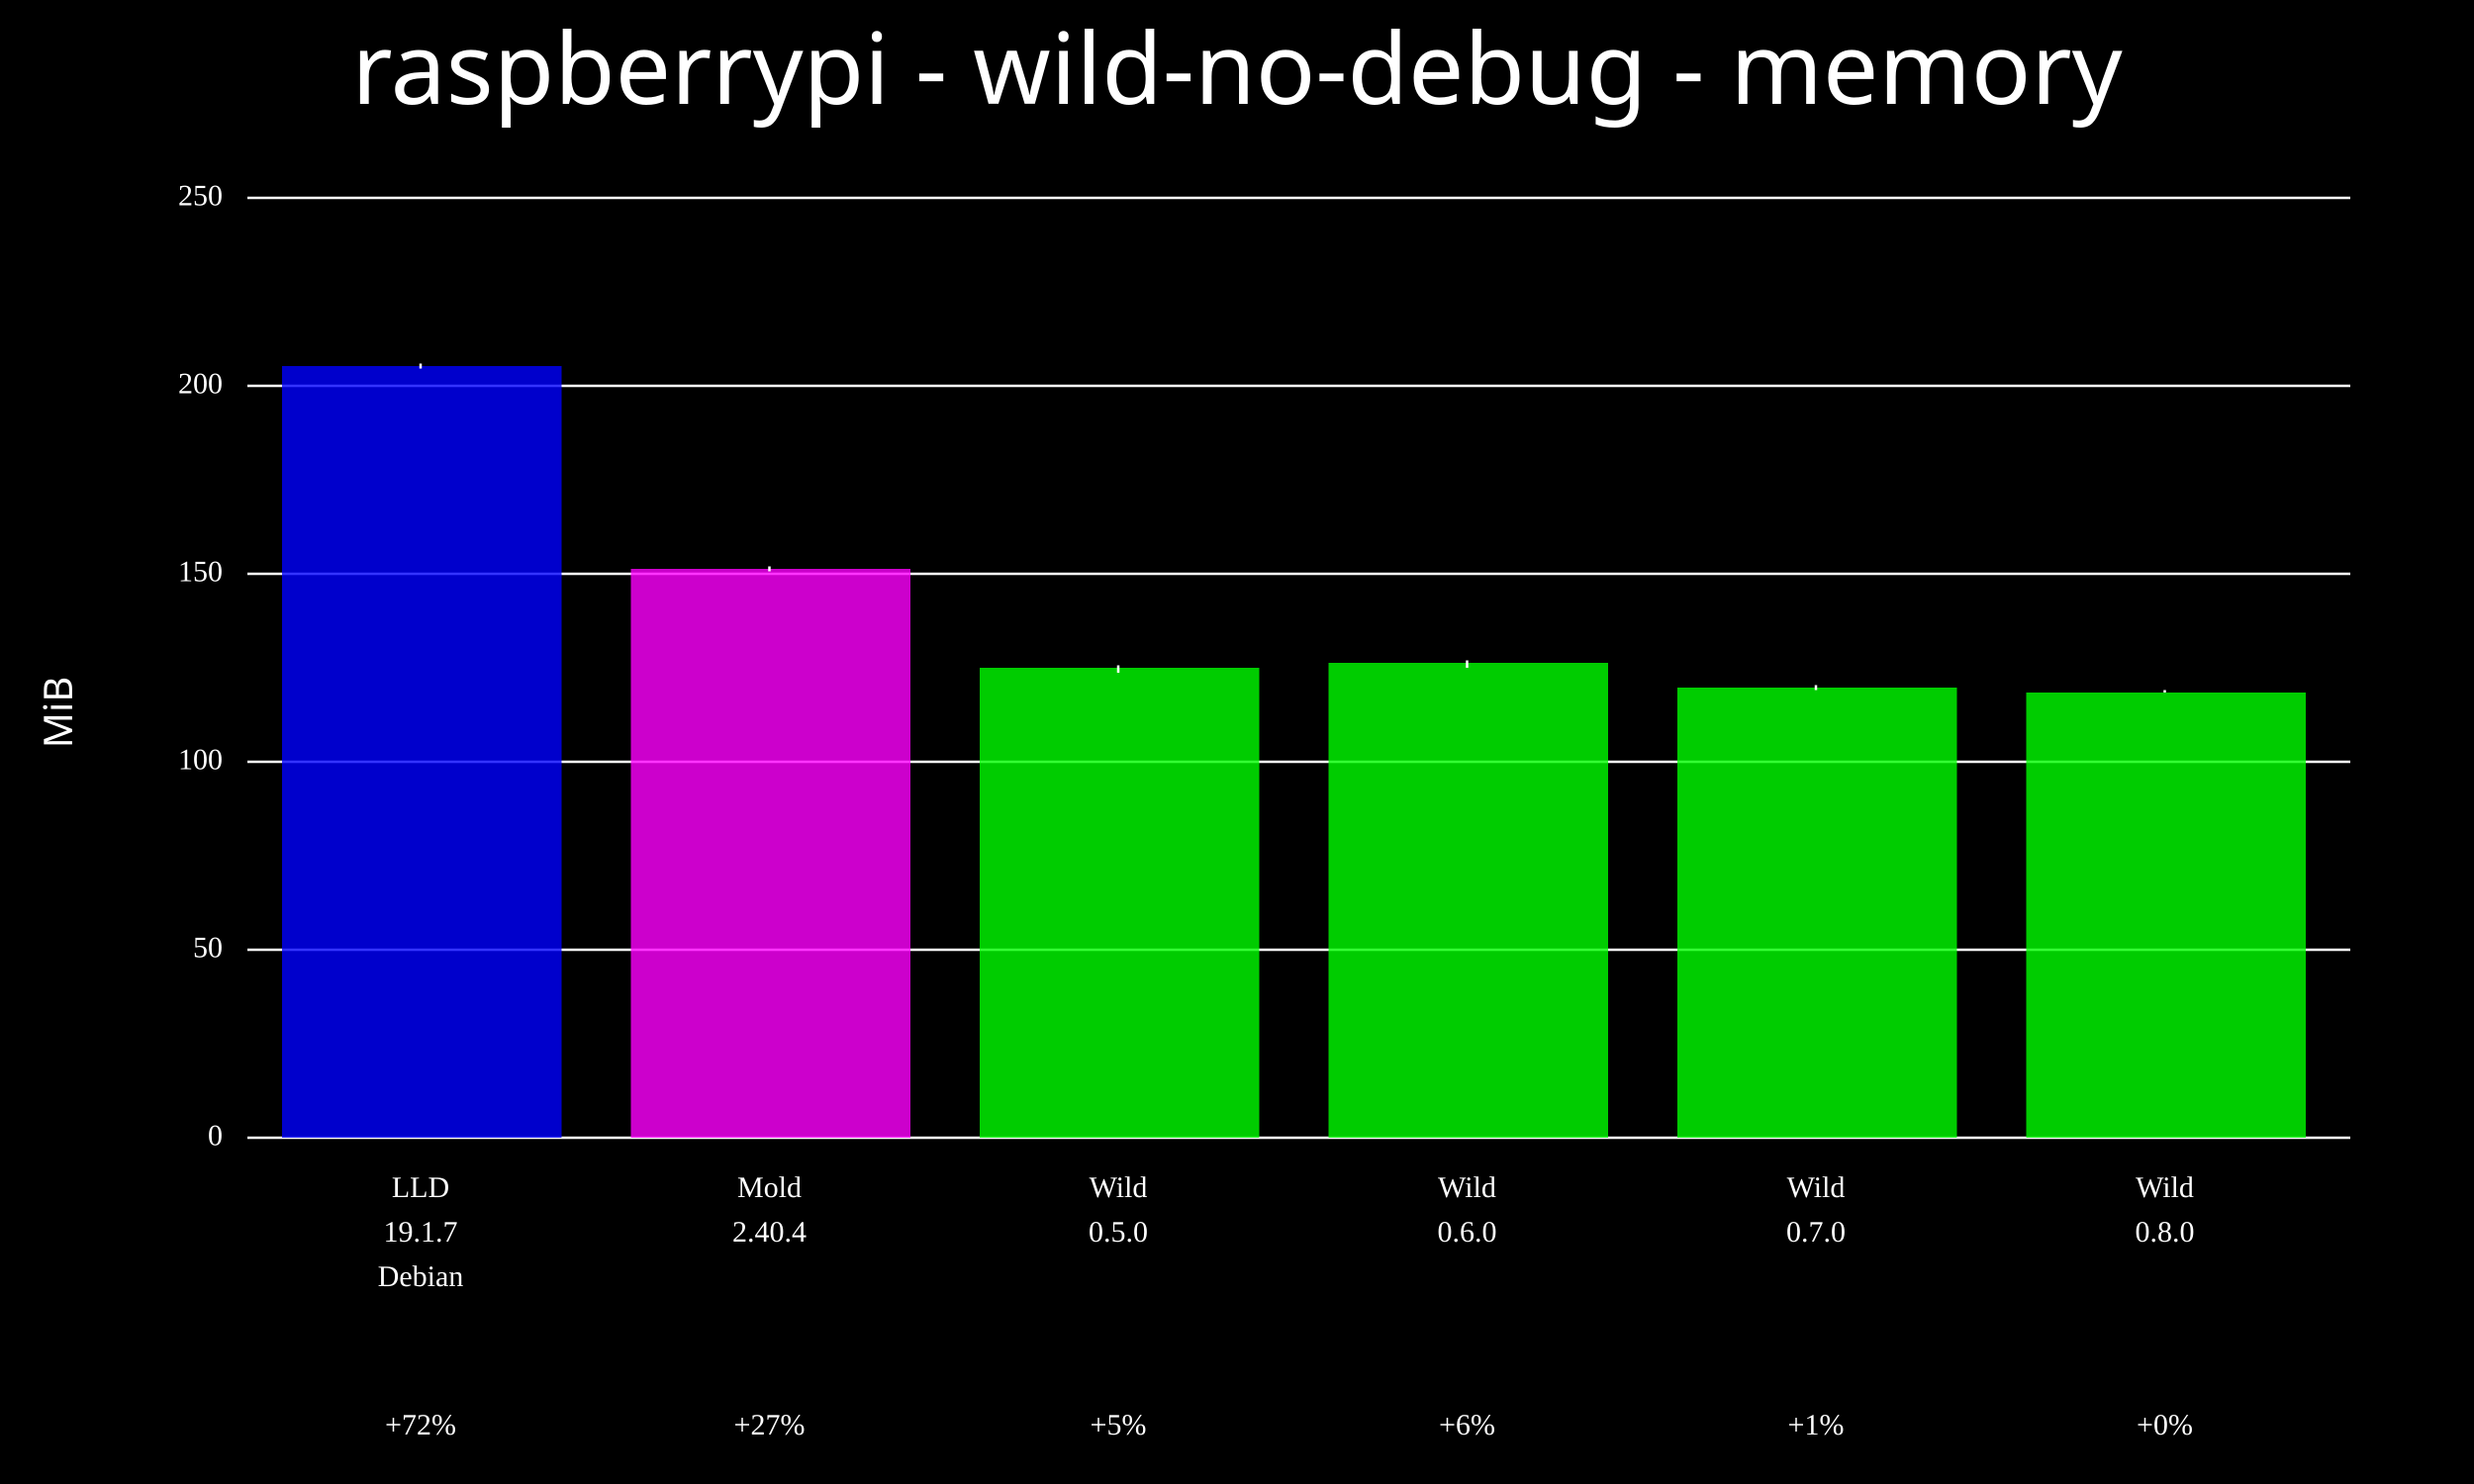
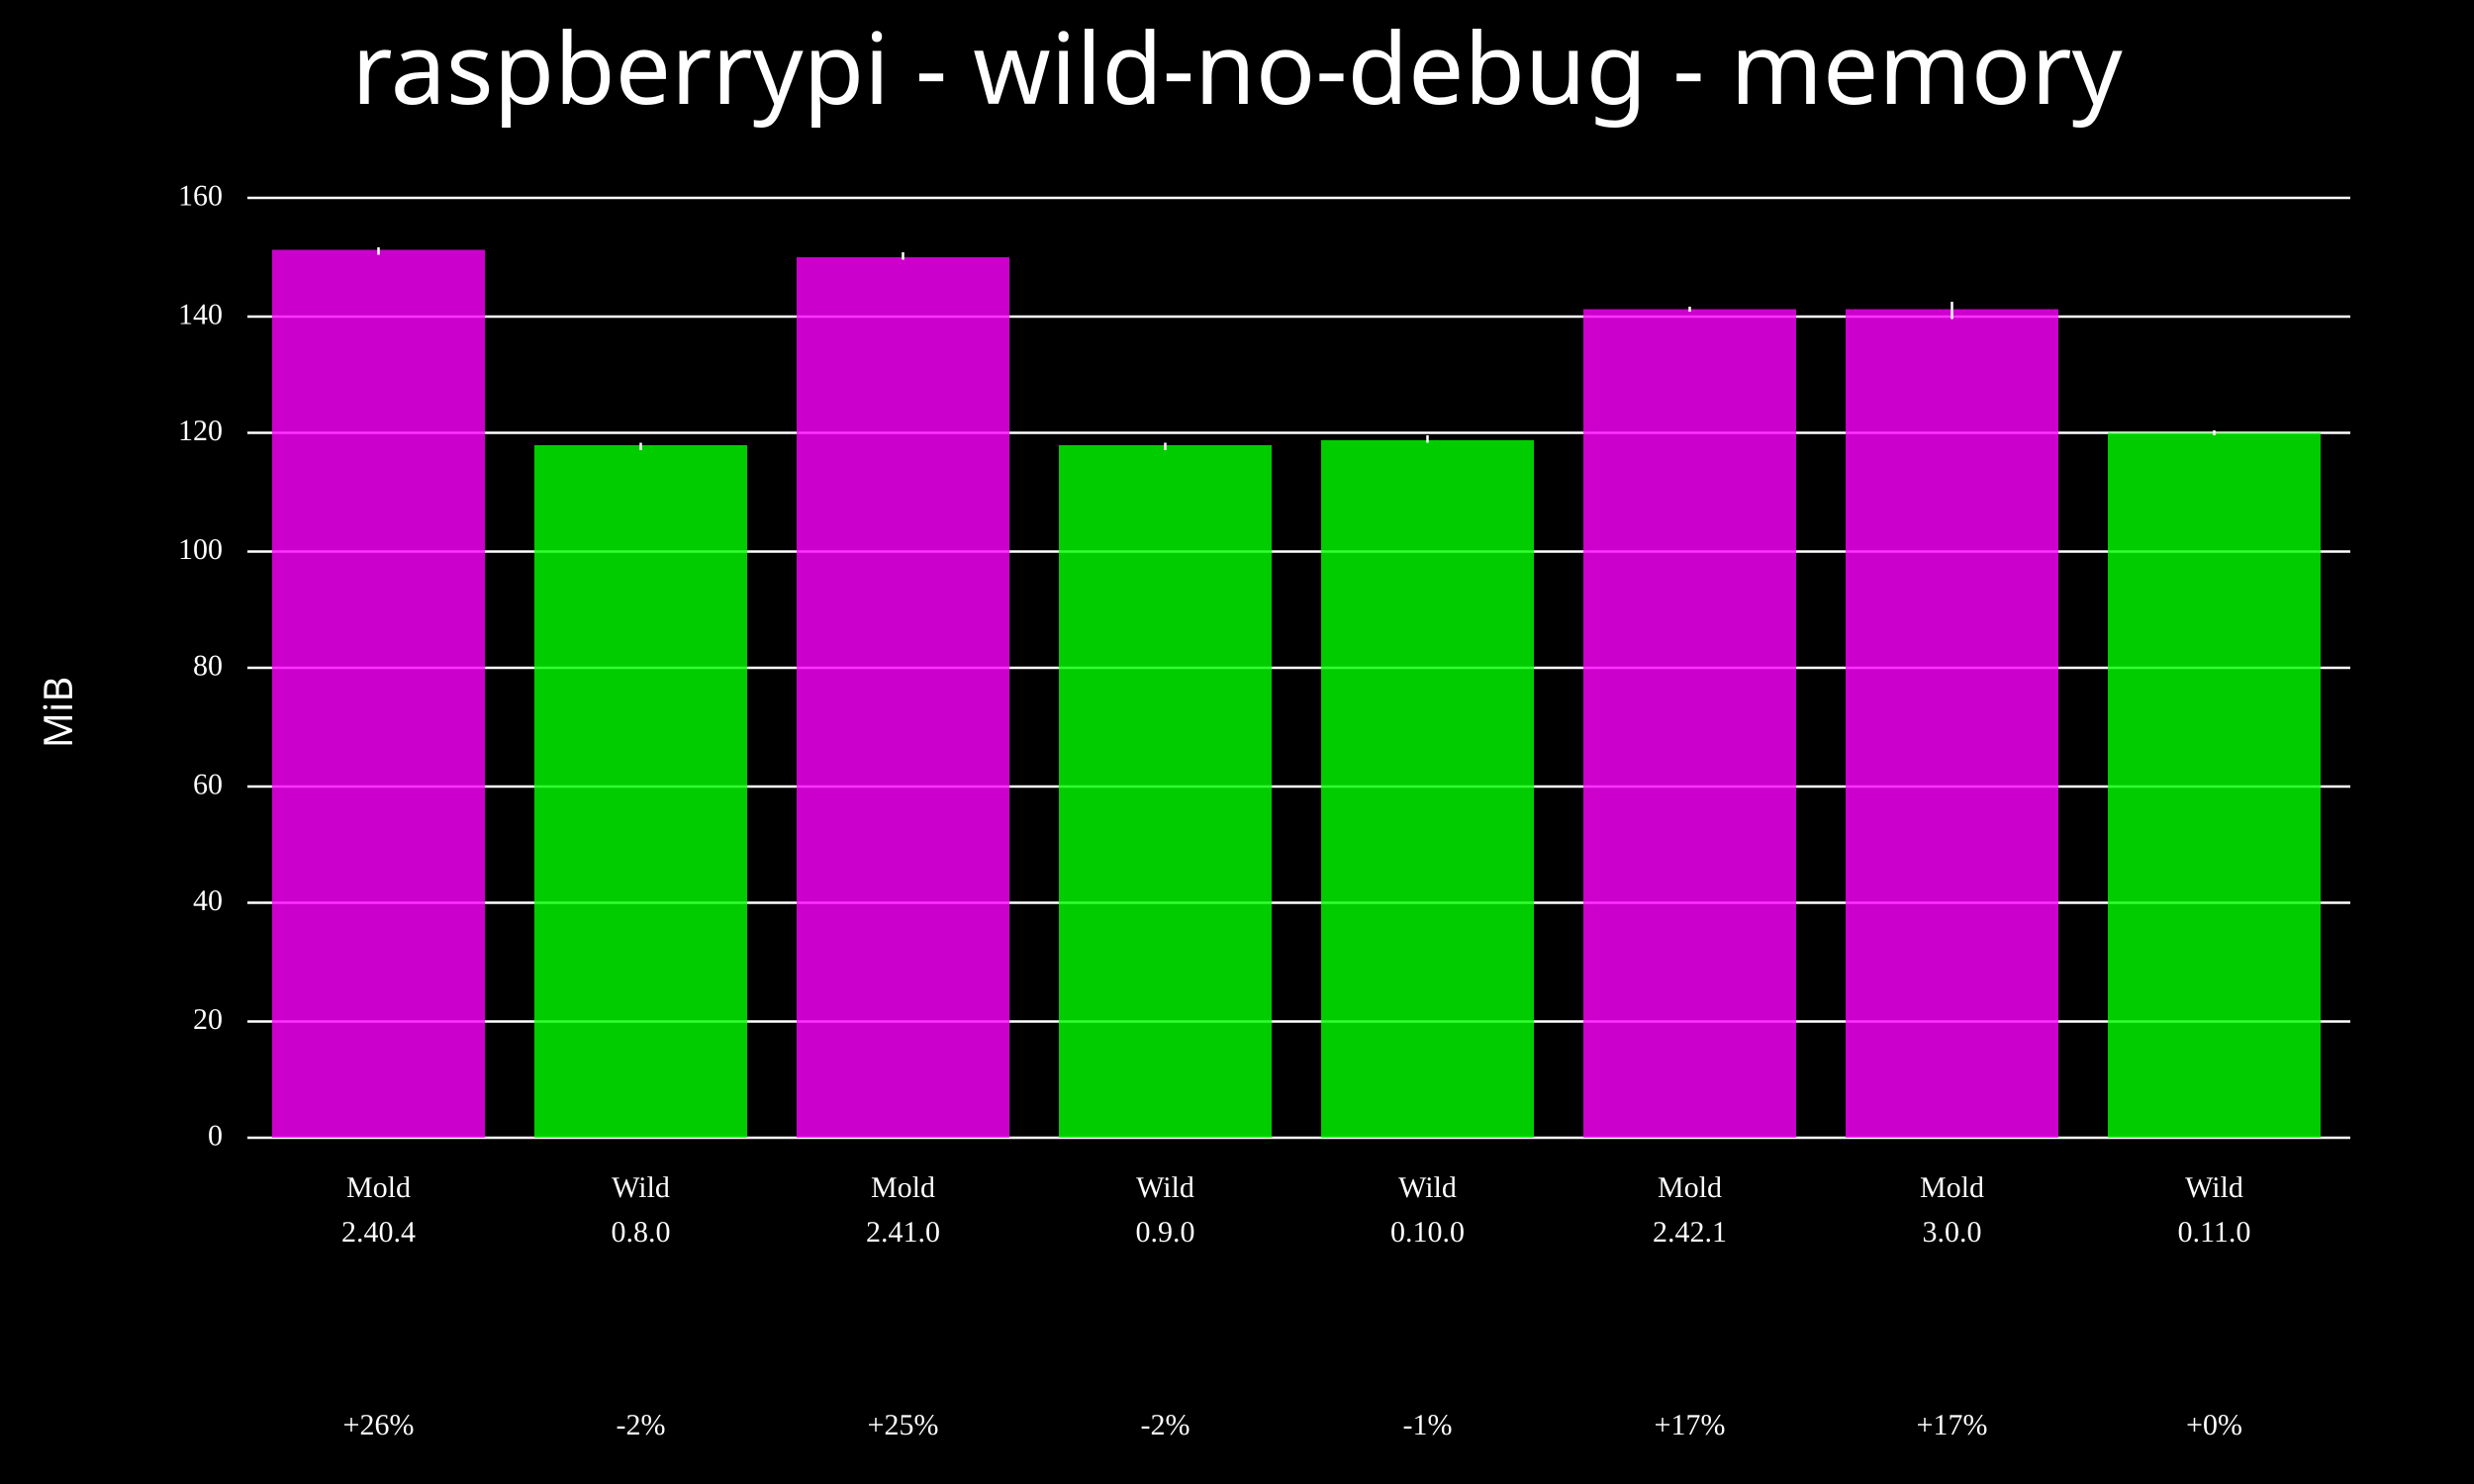
<svg xmlns="http://www.w3.org/2000/svg" width="1000" height="600" viewBox="0 0 1000 600">
  <rect x="0" y="0" width="1000" height="600" fill="#000000" />
  <text x="500" y="10" dy="0.8em" text-anchor="middle" font-family="sans-serif" font-size="40" fill="#FFFFFF">
raspberrypi - wild-no-debug - memory</text>
  <text x="5" y="300" dy="0.76em" text-anchor="middle" font-family="sans-serif" font-size="16" fill="#FFFFFF" transform="rotate(270, 5, 288)">MiB</text>
  <line x1="100" y1="460" x2="950" y2="460" stroke="#FFFFFF" />
  <text x="90" y="460" dy="0.5ex" text-anchor="end" fill="#FFFFFF">0</text>
-   <line x1="100" y1="384" x2="950" y2="384" stroke="#FFFFFF" />
-   <text x="90" y="384" dy="0.5ex" text-anchor="end" fill="#FFFFFF">50</text>
-   <line x1="100" y1="308" x2="950" y2="308" stroke="#FFFFFF" />
-   <text x="90" y="308" dy="0.5ex" text-anchor="end" fill="#FFFFFF">100</text>
-   <line x1="100" y1="232" x2="950" y2="232" stroke="#FFFFFF" />
-   <text x="90" y="232" dy="0.5ex" text-anchor="end" fill="#FFFFFF">150</text>
-   <line x1="100" y1="156" x2="950" y2="156" stroke="#FFFFFF" />
-   <text x="90" y="156" dy="0.5ex" text-anchor="end" fill="#FFFFFF">200</text>
+   <line x1="100" y1="413" x2="950" y2="413" stroke="#FFFFFF" />
+   <text x="90" y="413" dy="0.5ex" text-anchor="end" fill="#FFFFFF">20</text>
+   <line x1="100" y1="365" x2="950" y2="365" stroke="#FFFFFF" />
+   <text x="90" y="365" dy="0.5ex" text-anchor="end" fill="#FFFFFF">40</text>
+   <line x1="100" y1="318" x2="950" y2="318" stroke="#FFFFFF" />
+   <text x="90" y="318" dy="0.5ex" text-anchor="end" fill="#FFFFFF">60</text>
+   <line x1="100" y1="270" x2="950" y2="270" stroke="#FFFFFF" />
+   <text x="90" y="270" dy="0.5ex" text-anchor="end" fill="#FFFFFF">80</text>
+   <line x1="100" y1="223" x2="950" y2="223" stroke="#FFFFFF" />
+   <text x="90" y="223" dy="0.5ex" text-anchor="end" fill="#FFFFFF">100</text>
+   <line x1="100" y1="175" x2="950" y2="175" stroke="#FFFFFF" />
+   <text x="90" y="175" dy="0.5ex" text-anchor="end" fill="#FFFFFF">120</text>
+   <line x1="100" y1="128" x2="950" y2="128" stroke="#FFFFFF" />
+   <text x="90" y="128" dy="0.5ex" text-anchor="end" fill="#FFFFFF">140</text>
  <line x1="100" y1="80" x2="950" y2="80" stroke="#FFFFFF" />
-   <text x="90" y="80" dy="0.5ex" text-anchor="end" fill="#FFFFFF">250</text>
-   <rect fill="#0000FF" opacity="0.8" x="114" y="148" width="113" height="312" />
-   <line stroke="#FFFFFF" x1="170" y1="147" x2="170" y2="149" />
-   <text x="170" y="484" fill="#FFFFFF" text-anchor="middle">LLD</text>
-   <text x="170" y="502" fill="#FFFFFF" text-anchor="middle">19.1.7</text>
-   <text x="170" y="520" fill="#FFFFFF" text-anchor="middle">Debian</text>
-   <text x="170" y="580" fill="#FFFFFF" text-anchor="middle">+72%</text>
-   <rect fill="#FF00FF" opacity="0.8" x="255" y="230" width="113" height="230" />
-   <line stroke="#FFFFFF" x1="311" y1="229" x2="311" y2="231" />
-   <text x="311" y="484" fill="#FFFFFF" text-anchor="middle">Mold</text>
-   <text x="311" y="502" fill="#FFFFFF" text-anchor="middle">2.40.4</text>
-   <text x="311" y="580" fill="#FFFFFF" text-anchor="middle">+27%</text>
-   <rect fill="#00FF00" opacity="0.8" x="396" y="270" width="113" height="190" />
-   <line stroke="#FFFFFF" x1="452" y1="269" x2="452" y2="272" />
-   <text x="452" y="484" fill="#FFFFFF" text-anchor="middle">Wild</text>
-   <text x="452" y="502" fill="#FFFFFF" text-anchor="middle">0.5.0</text>
-   <text x="452" y="580" fill="#FFFFFF" text-anchor="middle">+5%</text>
-   <rect fill="#00FF00" opacity="0.8" x="537" y="268" width="113" height="192" />
-   <line stroke="#FFFFFF" x1="593" y1="267" x2="593" y2="270" />
-   <text x="593" y="484" fill="#FFFFFF" text-anchor="middle">Wild</text>
-   <text x="593" y="502" fill="#FFFFFF" text-anchor="middle">0.6.0</text>
-   <text x="593" y="580" fill="#FFFFFF" text-anchor="middle">+6%</text>
-   <rect fill="#00FF00" opacity="0.8" x="678" y="278" width="113" height="182" />
-   <line stroke="#FFFFFF" x1="734" y1="277" x2="734" y2="279" />
-   <text x="734" y="484" fill="#FFFFFF" text-anchor="middle">Wild</text>
-   <text x="734" y="502" fill="#FFFFFF" text-anchor="middle">0.7.0</text>
-   <text x="734" y="580" fill="#FFFFFF" text-anchor="middle">+1%</text>
-   <rect fill="#00FF00" opacity="0.8" x="819" y="280" width="113" height="180" />
-   <line stroke="#FFFFFF" x1="875" y1="279" x2="875" y2="280" />
-   <text x="875" y="484" fill="#FFFFFF" text-anchor="middle">Wild</text>
-   <text x="875" y="502" fill="#FFFFFF" text-anchor="middle">0.8.0</text>
-   <text x="875" y="580" fill="#FFFFFF" text-anchor="middle">+0%</text>
+   <text x="90" y="80" dy="0.5ex" text-anchor="end" fill="#FFFFFF">160</text>
+   <rect fill="#FF00FF" opacity="0.8" x="110" y="101" width="86" height="359" />
+   <line stroke="#FFFFFF" x1="153" y1="100" x2="153" y2="103" />
+   <text x="153" y="484" fill="#FFFFFF" text-anchor="middle">Mold</text>
+   <text x="153" y="502" fill="#FFFFFF" text-anchor="middle">2.40.4</text>
+   <text x="153" y="580" fill="#FFFFFF" text-anchor="middle">+26%</text>
+   <rect fill="#00FF00" opacity="0.8" x="216" y="180" width="86" height="280" />
+   <line stroke="#FFFFFF" x1="259" y1="179" x2="259" y2="182" />
+   <text x="259" y="484" fill="#FFFFFF" text-anchor="middle">Wild</text>
+   <text x="259" y="502" fill="#FFFFFF" text-anchor="middle">0.8.0</text>
+   <text x="259" y="580" fill="#FFFFFF" text-anchor="middle">-2%</text>
+   <rect fill="#FF00FF" opacity="0.8" x="322" y="104" width="86" height="356" />
+   <line stroke="#FFFFFF" x1="365" y1="102" x2="365" y2="105" />
+   <text x="365" y="484" fill="#FFFFFF" text-anchor="middle">Mold</text>
+   <text x="365" y="502" fill="#FFFFFF" text-anchor="middle">2.41.0</text>
+   <text x="365" y="580" fill="#FFFFFF" text-anchor="middle">+25%</text>
+   <rect fill="#00FF00" opacity="0.8" x="428" y="180" width="86" height="280" />
+   <line stroke="#FFFFFF" x1="471" y1="179" x2="471" y2="182" />
+   <text x="471" y="484" fill="#FFFFFF" text-anchor="middle">Wild</text>
+   <text x="471" y="502" fill="#FFFFFF" text-anchor="middle">0.9.0</text>
+   <text x="471" y="580" fill="#FFFFFF" text-anchor="middle">-2%</text>
+   <rect fill="#00FF00" opacity="0.8" x="534" y="178" width="86" height="282" />
+   <line stroke="#FFFFFF" x1="577" y1="176" x2="577" y2="179" />
+   <text x="577" y="484" fill="#FFFFFF" text-anchor="middle">Wild</text>
+   <text x="577" y="502" fill="#FFFFFF" text-anchor="middle">0.10.0</text>
+   <text x="577" y="580" fill="#FFFFFF" text-anchor="middle">-1%</text>
+   <rect fill="#FF00FF" opacity="0.8" x="640" y="125" width="86" height="335" />
+   <line stroke="#FFFFFF" x1="683" y1="124" x2="683" y2="126" />
+   <text x="683" y="484" fill="#FFFFFF" text-anchor="middle">Mold</text>
+   <text x="683" y="502" fill="#FFFFFF" text-anchor="middle">2.42.1</text>
+   <text x="683" y="580" fill="#FFFFFF" text-anchor="middle">+17%</text>
+   <rect fill="#FF00FF" opacity="0.8" x="746" y="125" width="86" height="335" />
+   <line stroke="#FFFFFF" x1="789" y1="122" x2="789" y2="129" />
+   <text x="789" y="484" fill="#FFFFFF" text-anchor="middle">Mold</text>
+   <text x="789" y="502" fill="#FFFFFF" text-anchor="middle">3.0.0</text>
+   <text x="789" y="580" fill="#FFFFFF" text-anchor="middle">+17%</text>
+   <rect fill="#00FF00" opacity="0.8" x="852" y="175" width="86" height="285" />
+   <line stroke="#FFFFFF" x1="895" y1="174" x2="895" y2="176" />
+   <text x="895" y="484" fill="#FFFFFF" text-anchor="middle">Wild</text>
+   <text x="895" y="502" fill="#FFFFFF" text-anchor="middle">0.11.0</text>
+   <text x="895" y="580" fill="#FFFFFF" text-anchor="middle">+0%</text>
</svg>
